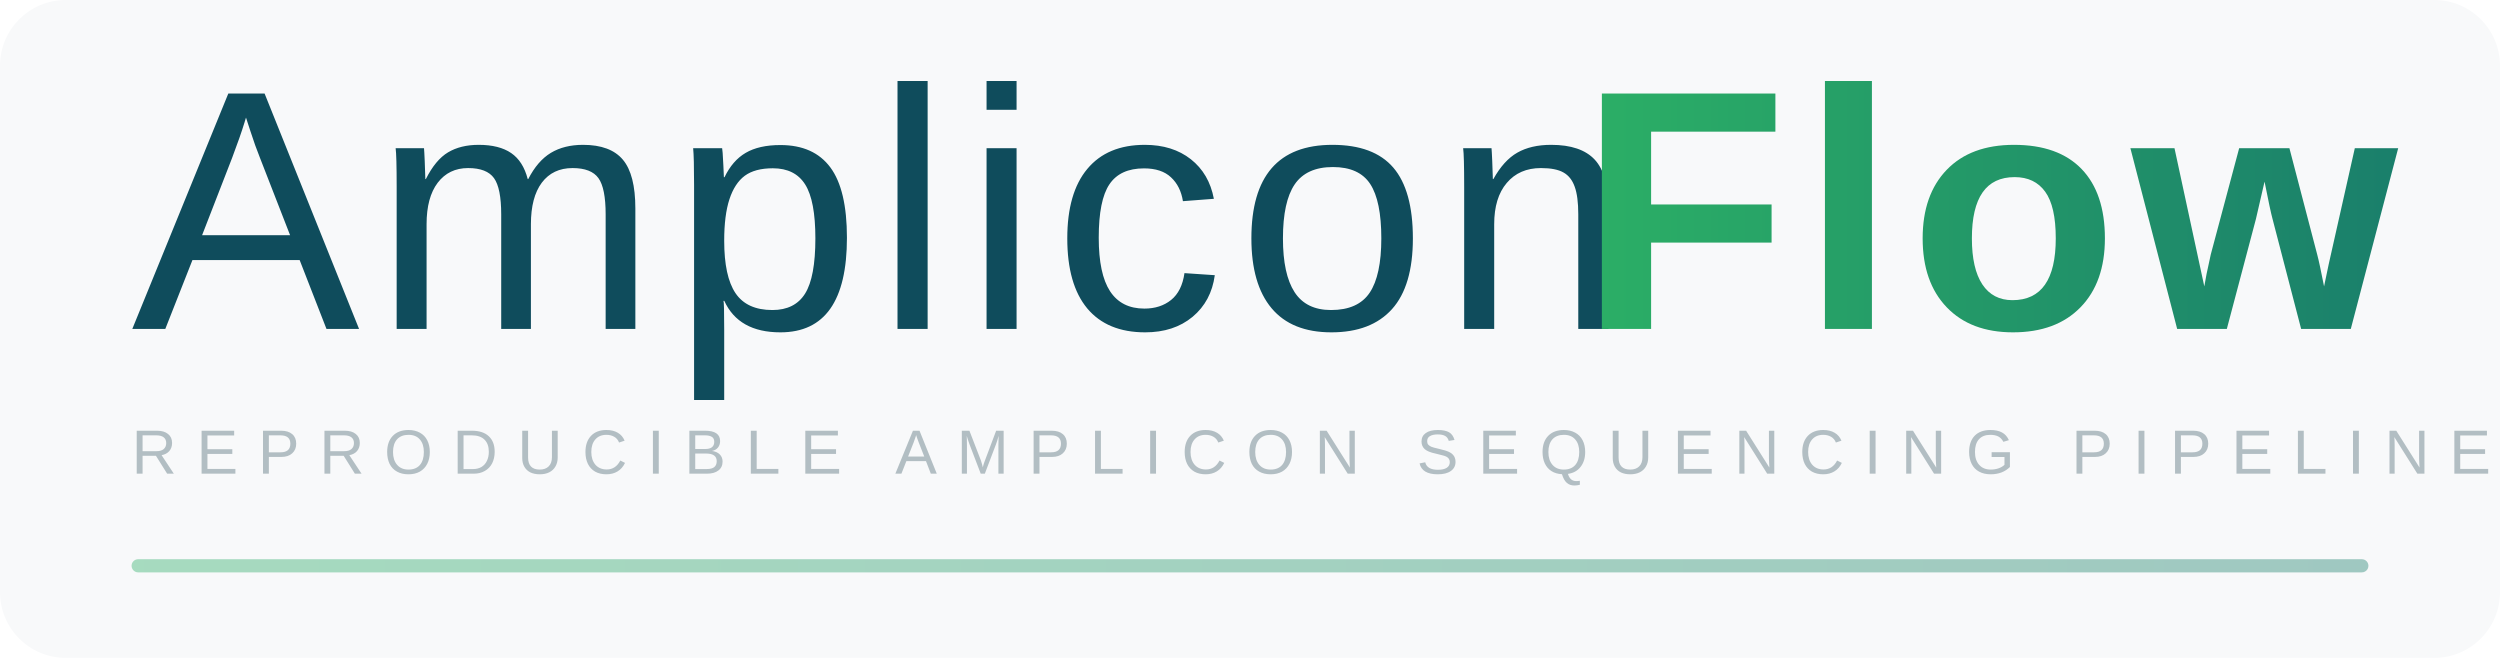
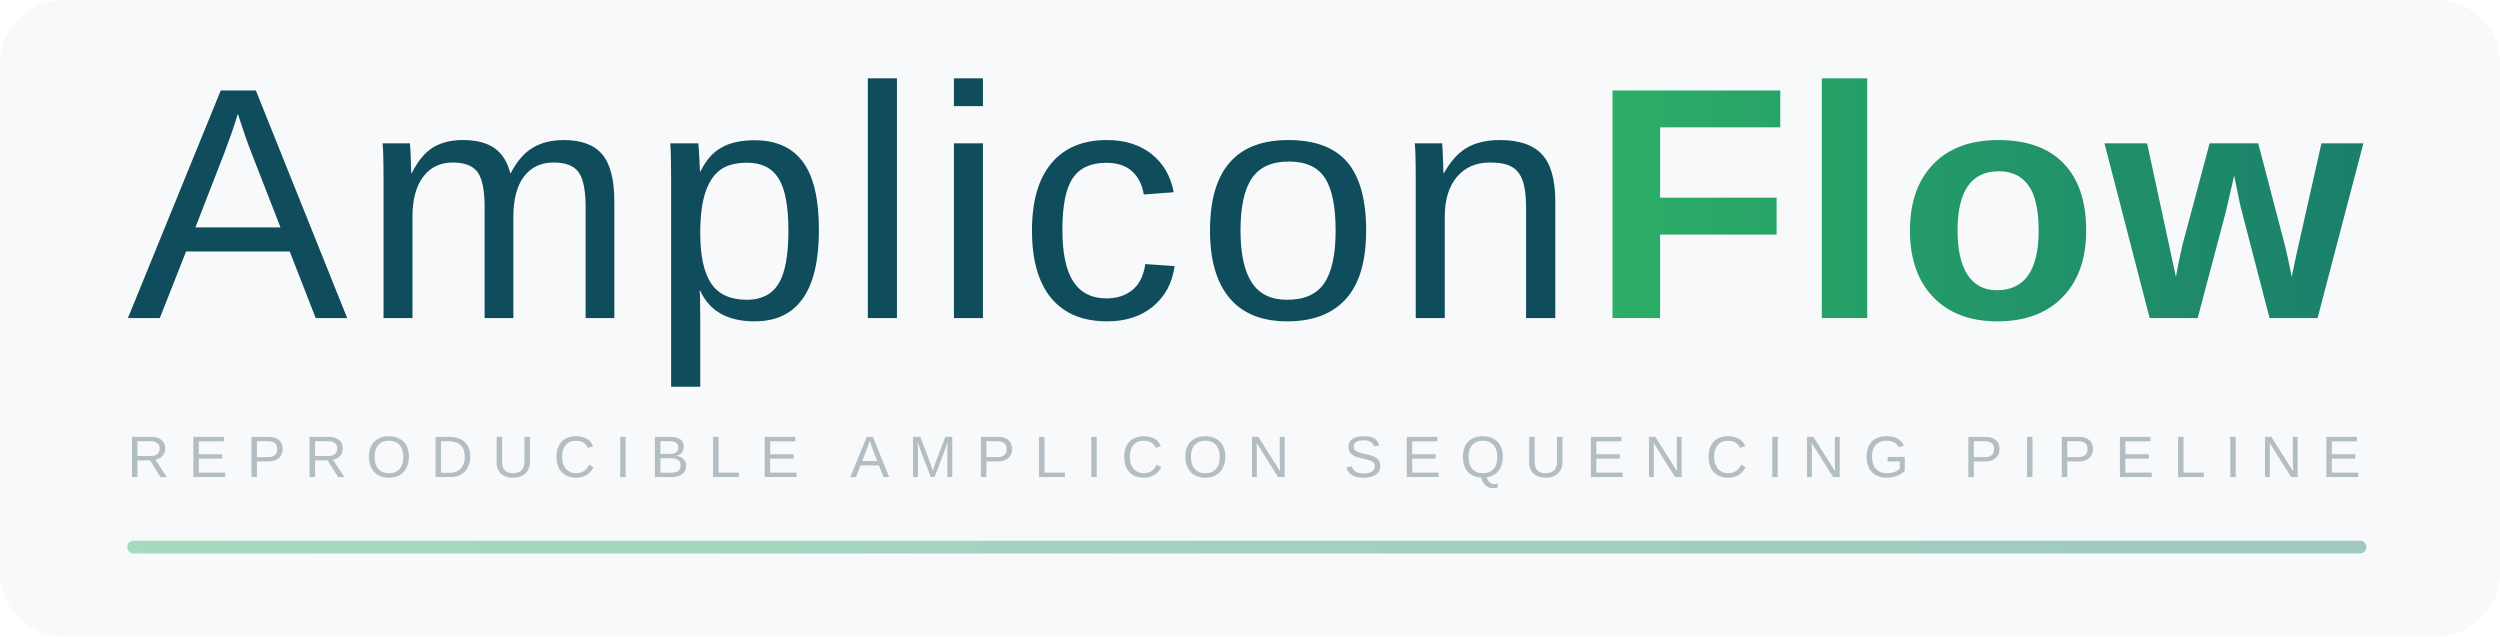
- <svg xmlns="http://www.w3.org/2000/svg" viewBox="0 0 380 100" width="380" height="100">
+ <svg xmlns="http://www.w3.org/2000/svg" viewBox="0 0 393 100" width="393" height="100">
  <defs>
    <linearGradient id="dnaGrad" x1="0%" y1="0%" x2="0%" y2="100%">
      <stop offset="0%" style="stop-color:#0F4C5C;stop-opacity:1" />
      <stop offset="100%" style="stop-color:#1A7F6B;stop-opacity:1" />
    </linearGradient>
    <linearGradient id="flowGrad" x1="0%" y1="0%" x2="100%" y2="0%">
      <stop offset="0%" style="stop-color:#2BAE66;stop-opacity:1" />
      <stop offset="100%" style="stop-color:#1A7F6B;stop-opacity:1" />
    </linearGradient>
    <filter id="softShadow">
      <feDropShadow dx="0" dy="2" stdDeviation="4" flood-color="#0F4C5C" flood-opacity="0.15" />
    </filter>
  </defs>
-   <rect width="380" height="100" fill="#F8F9FA" rx="10" />
+   <rect width="393" height="100" fill="#F8F9FA" rx="10" />
  <g transform="translate(20, 0)">
    <text x="0" y="50" font-family="'Segoe UI', 'Helvetica Neue', Arial, sans-serif" font-size="52" font-weight="300" fill="#0F4C5C" letter-spacing="2">
      Amplicon
    </text>
-     <text x="220" y="50" font-family="'Segoe UI', 'Helvetica Neue', Arial, sans-serif" font-size="52" font-weight="700" fill="url(#flowGrad)" letter-spacing="2">
+     <text x="230" y="50" font-family="'Segoe UI', 'Helvetica Neue', Arial, sans-serif" font-size="52" font-weight="700" fill="url(#flowGrad)" letter-spacing="1">
      Flow
    </text>
  </g>
-   <text x="20" y="72" font-family="'Segoe UI', 'Helvetica Neue', Arial, sans-serif" font-size="9.5" font-weight="500" fill="#B2BEC3" letter-spacing="3">
+   <text x="20" y="75" font-family="'Segoe UI', 'Helvetica Neue', Arial, sans-serif" font-size="9.2" font-weight="500" fill="#B2BEC3" letter-spacing="3">
    REPRODUCIBLE AMPLICON SEQUENCING PIPELINE
  </text>
-   <rect x="20" y="85" width="340" height="2" fill="url(#flowGrad)" opacity="0.4" rx="1" />
+   <rect x="20" y="85" width="352" height="2" fill="url(#flowGrad)" opacity="0.4" rx="1" />
</svg>
